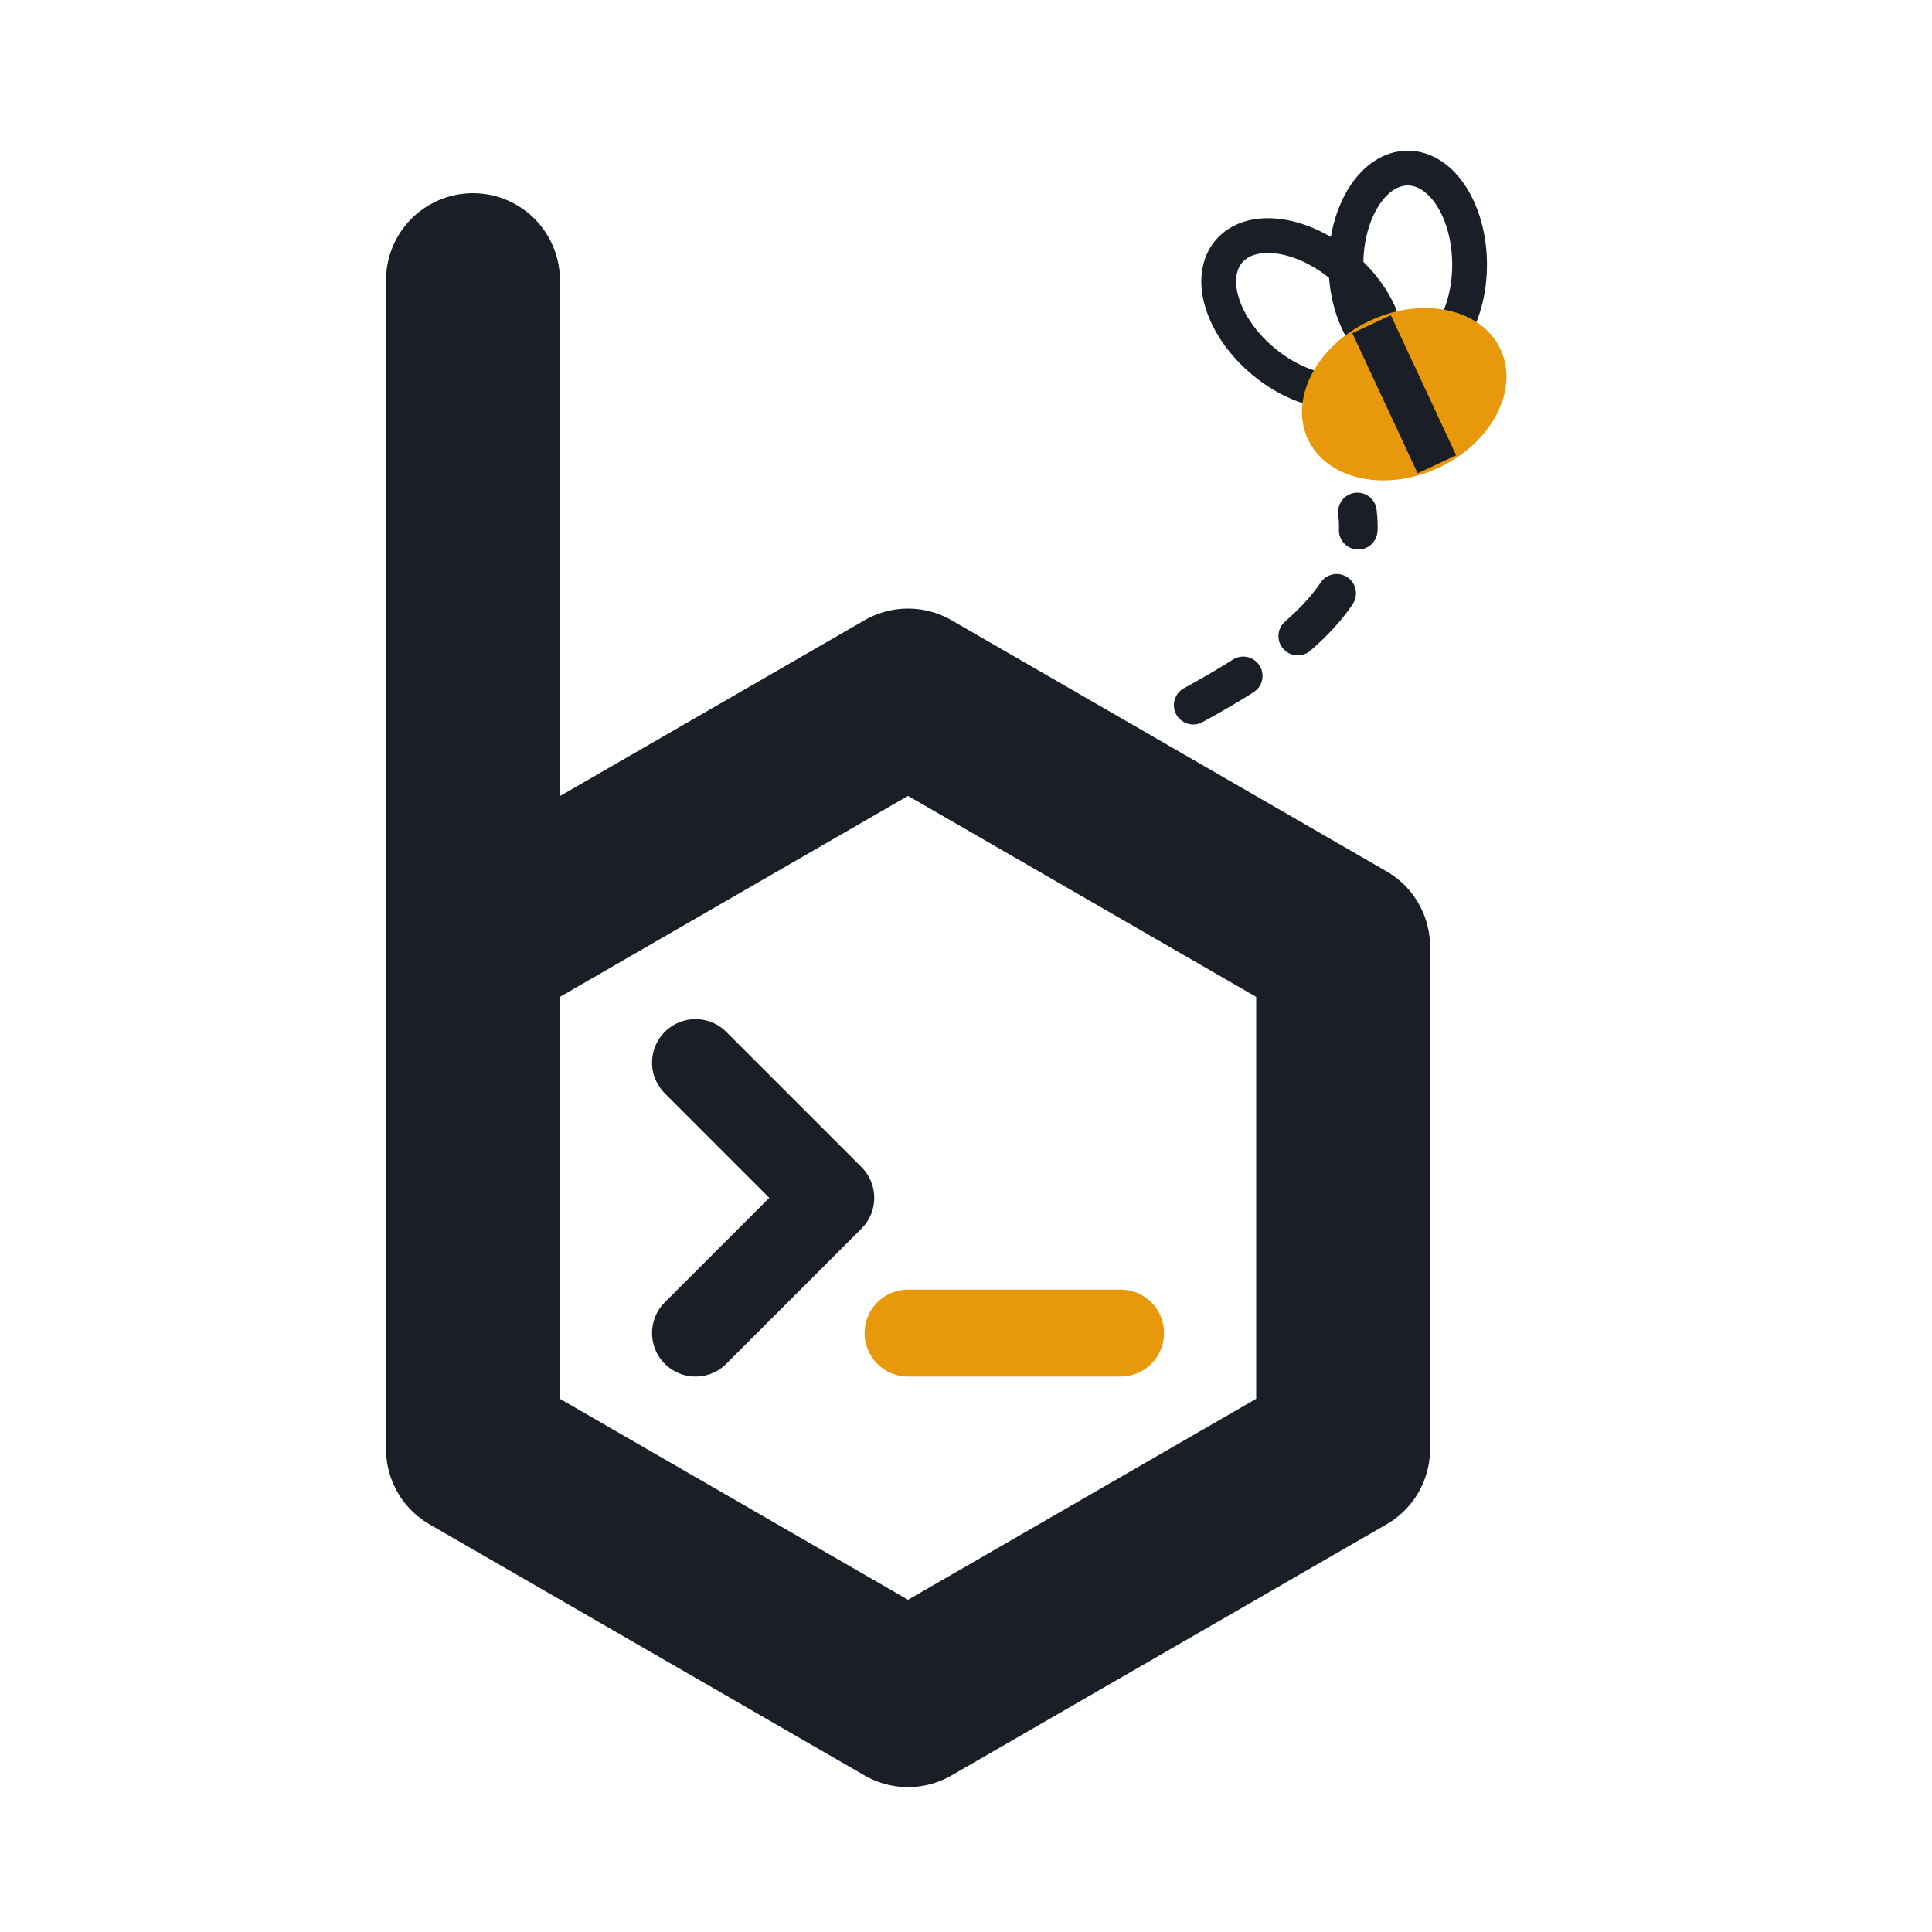
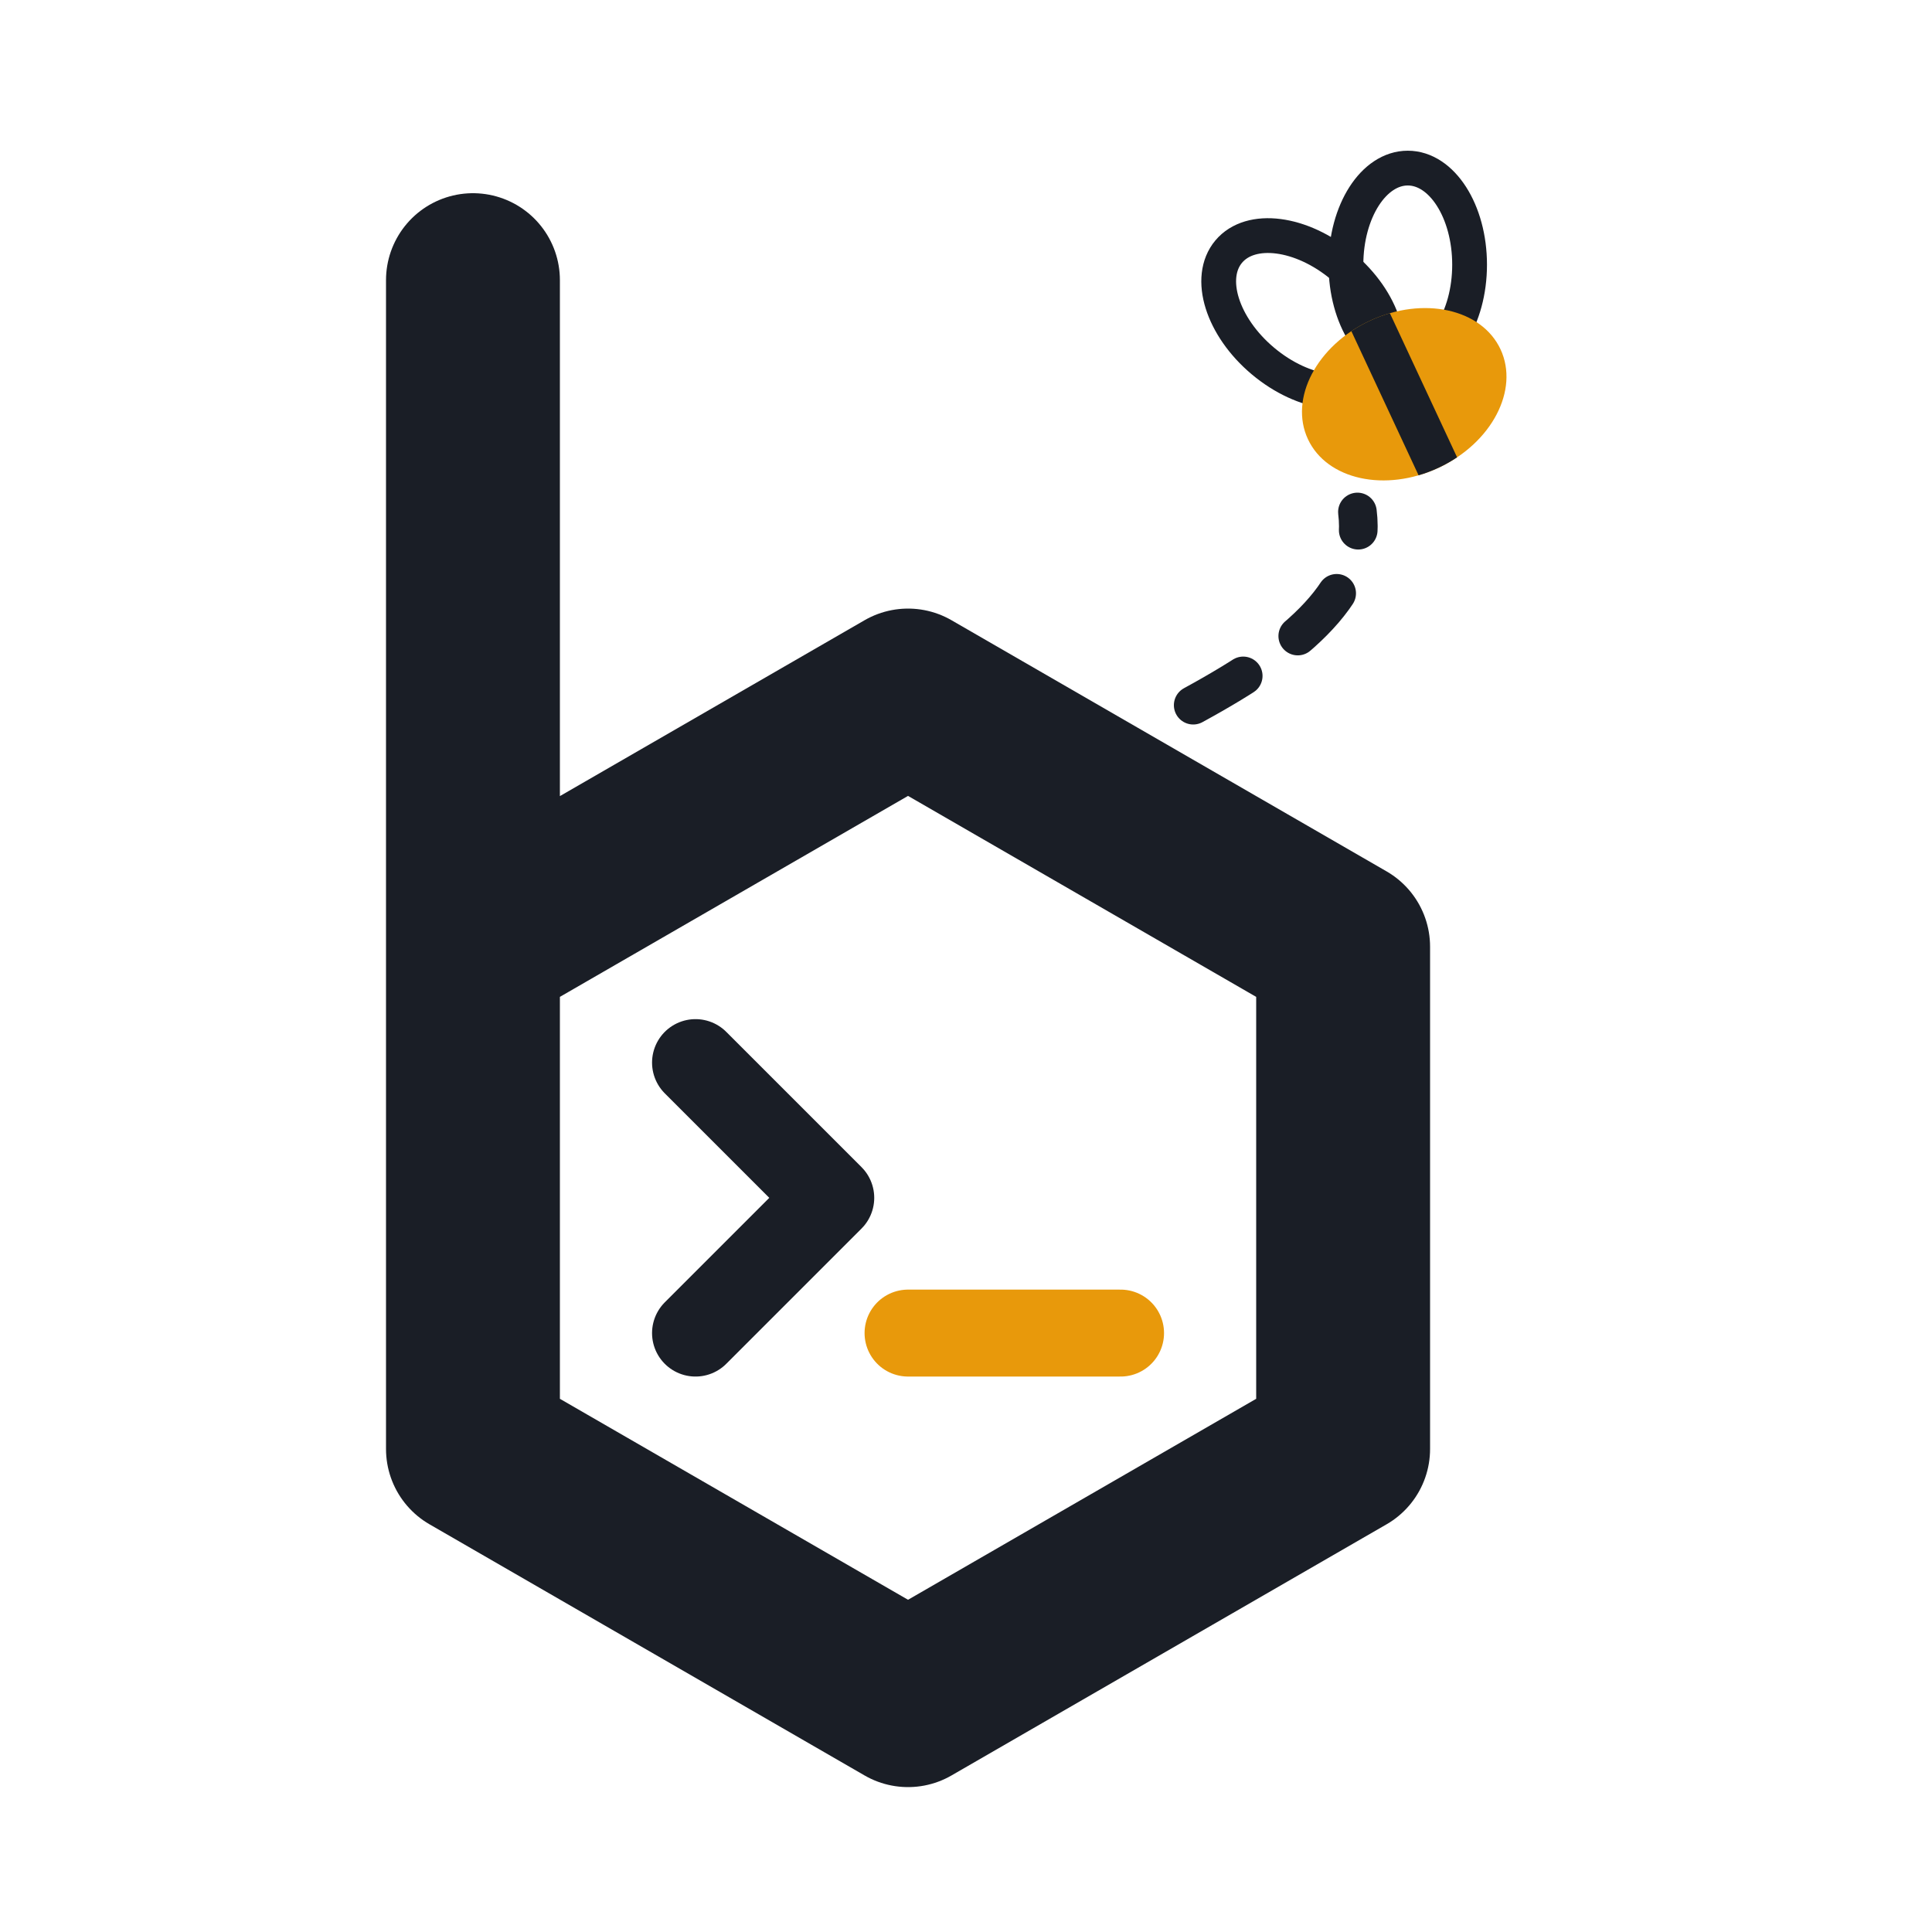
<svg xmlns="http://www.w3.org/2000/svg" viewBox="7 0 100 100" width="512" height="512" role="img" aria-labelledby="title">
  <path d="M31.48 14.5 V75 L54 88 L76.52 75 V49 L54 36 L31.48 49" fill="none" stroke="#1A1E26" stroke-width="9" stroke-linecap="round" stroke-linejoin="round" />
  <path d="M43 55 l7 7 l-7 7" fill="none" stroke="#1A1E26" stroke-width="4.5" stroke-linecap="round" stroke-linejoin="round" />
  <path d="M54 69 H65" stroke="#E8990B" stroke-width="4.5" stroke-linecap="round" />
  <path d="M68.76 36.5 C74.26 33.5 77.76 30.5 77.26 26.5" fill="none" stroke="#1A1E26" stroke-width="2" stroke-dasharray="3 3.5" stroke-linecap="round" />
  <g transform="translate(79.26 19.5) rotate(-25) scale(1)">
    <g fill="none" stroke="#1A1E26" stroke-width="1.8">
      <ellipse cx="-3" cy="-5" rx="3.2" ry="5" transform="rotate(-25 -3 -5)" />
      <ellipse cx="3" cy="-5" rx="3.2" ry="5" transform="rotate(25 3 -5)" />
    </g>
+     <clipPath id="bee-body">
+       <ellipse cx="0" cy="1" rx="5.5" ry="4.2" />
+     </clipPath>
    <ellipse cx="0" cy="1" rx="5.5" ry="4.2" fill="#E8990B" />
-     <rect x="-1.1" y="-3" width="2.2" height="8" fill="#1A1E26" />
+     <rect x="-1.1" y="-4" width="2.2" height="10" fill="#1A1E26" clip-path="url(#bee-body)" />
  </g>
</svg>
